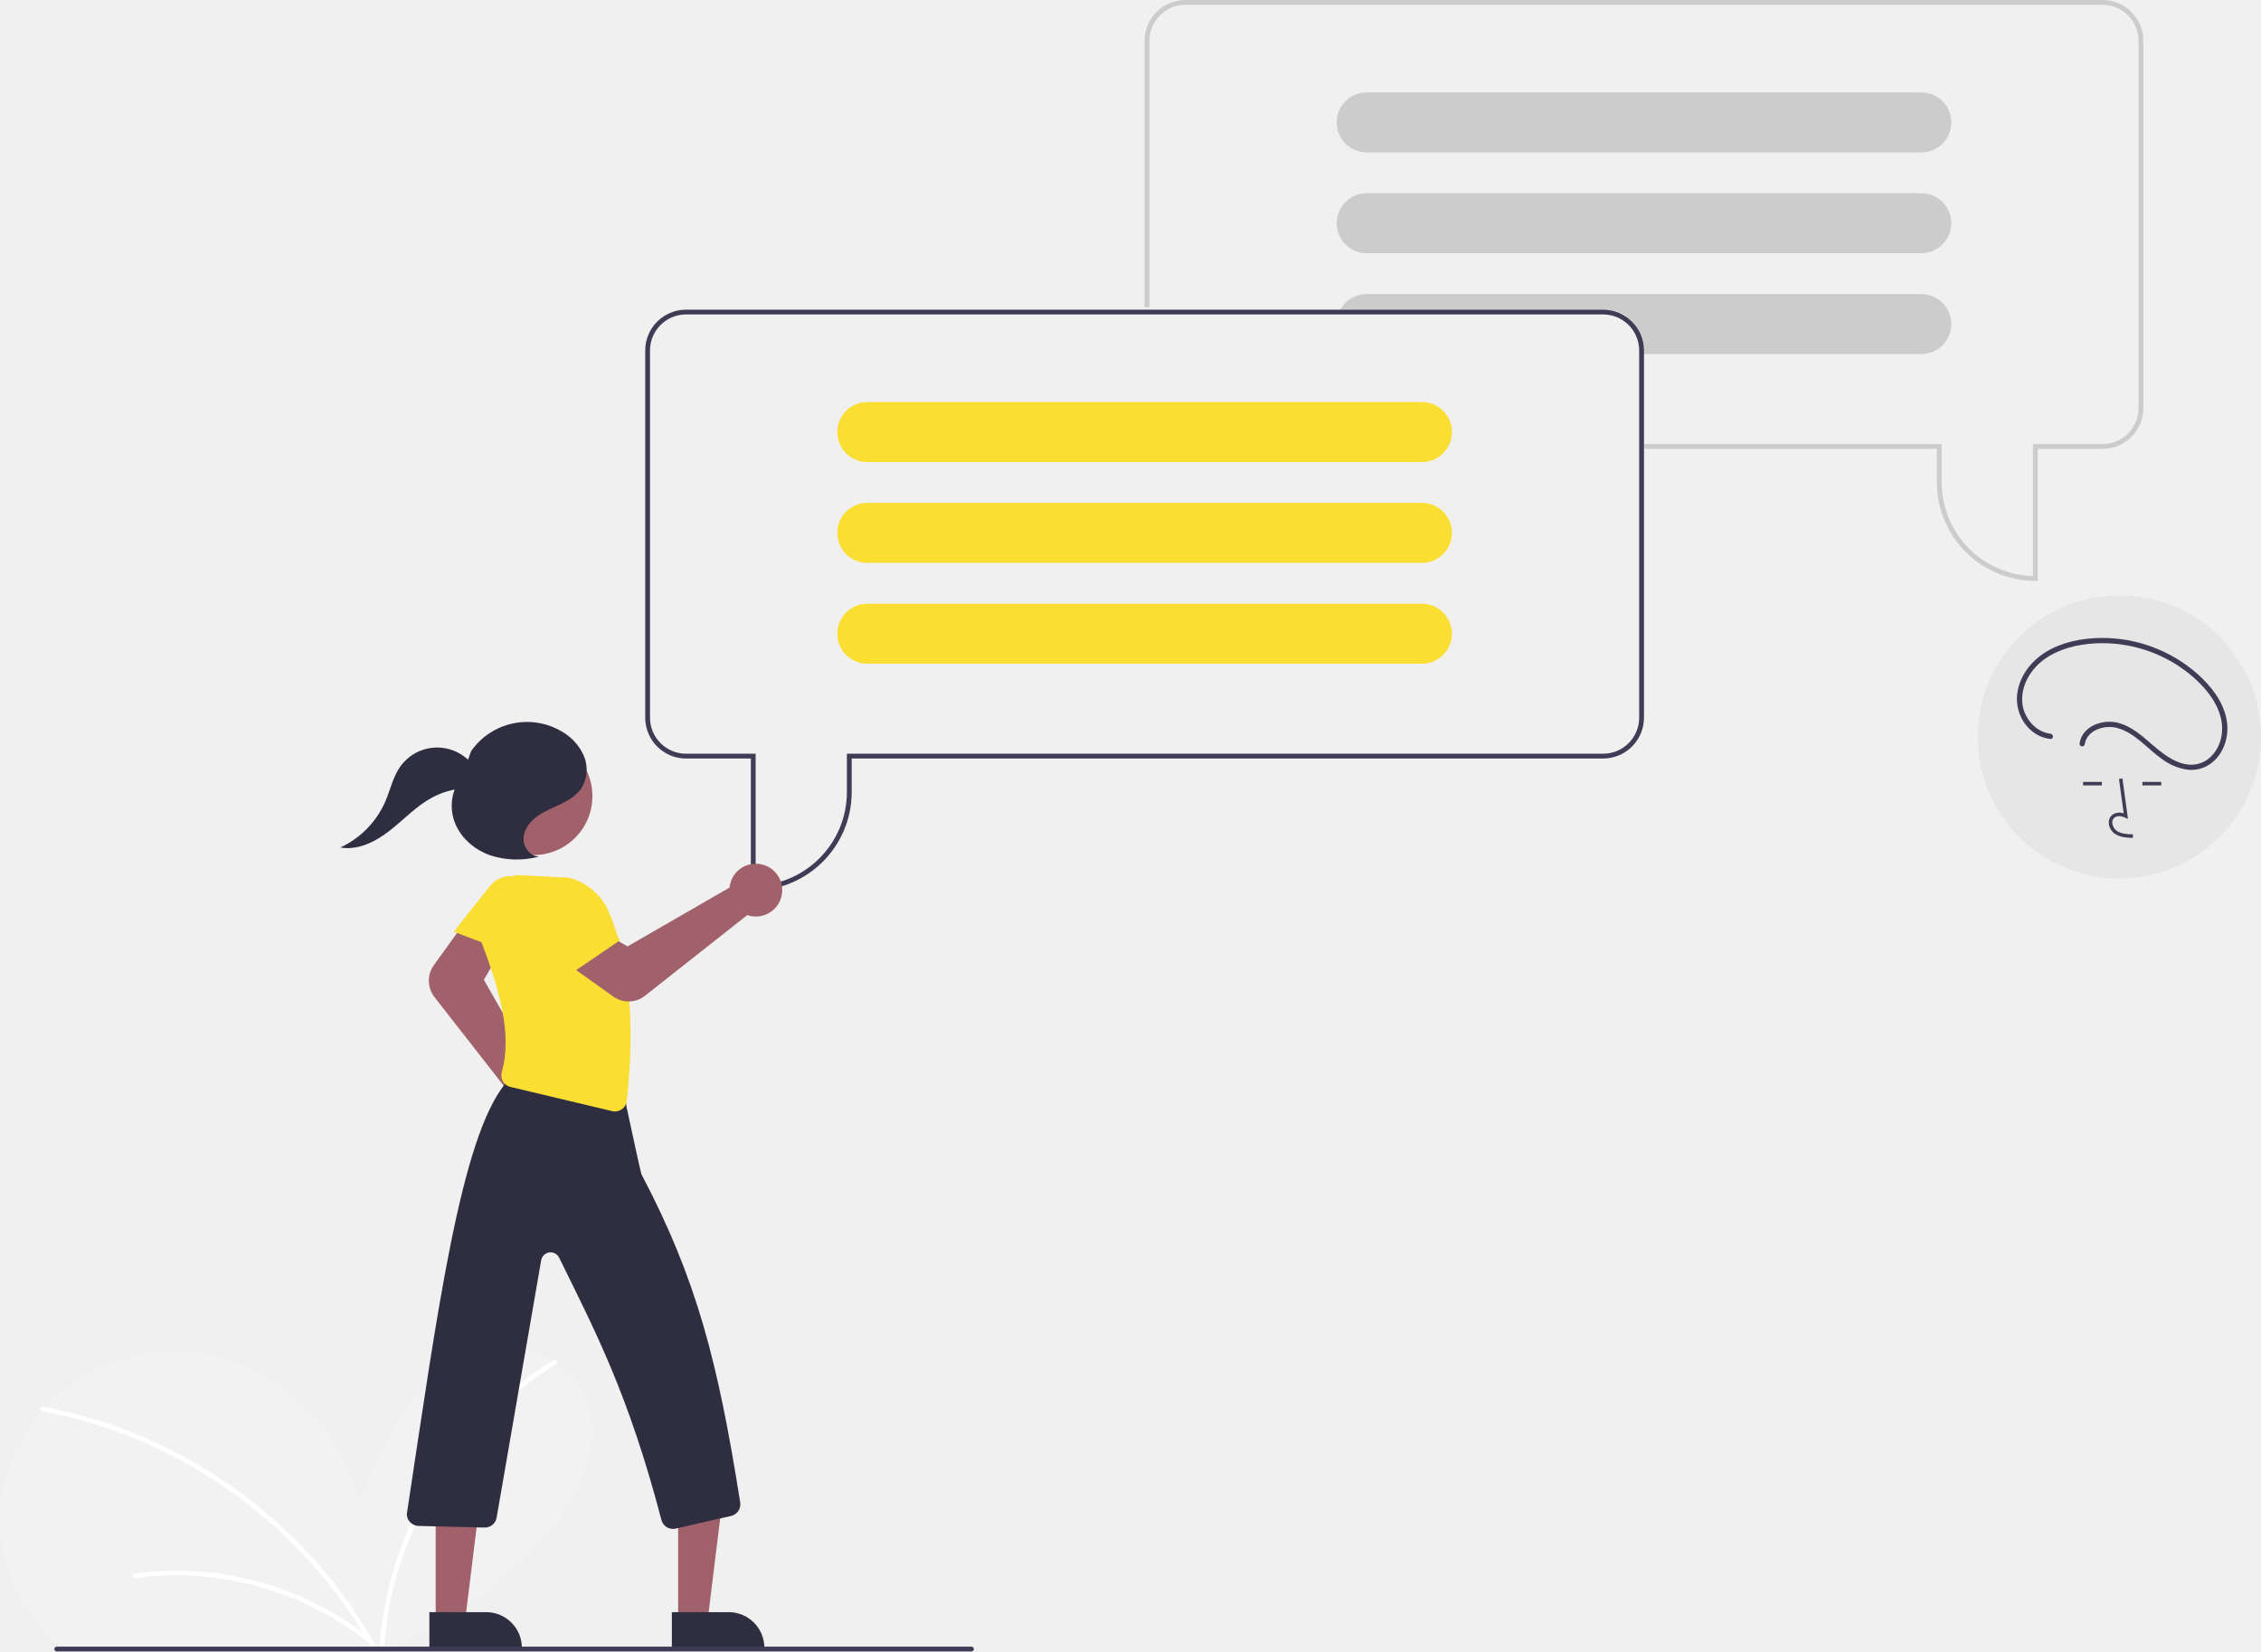
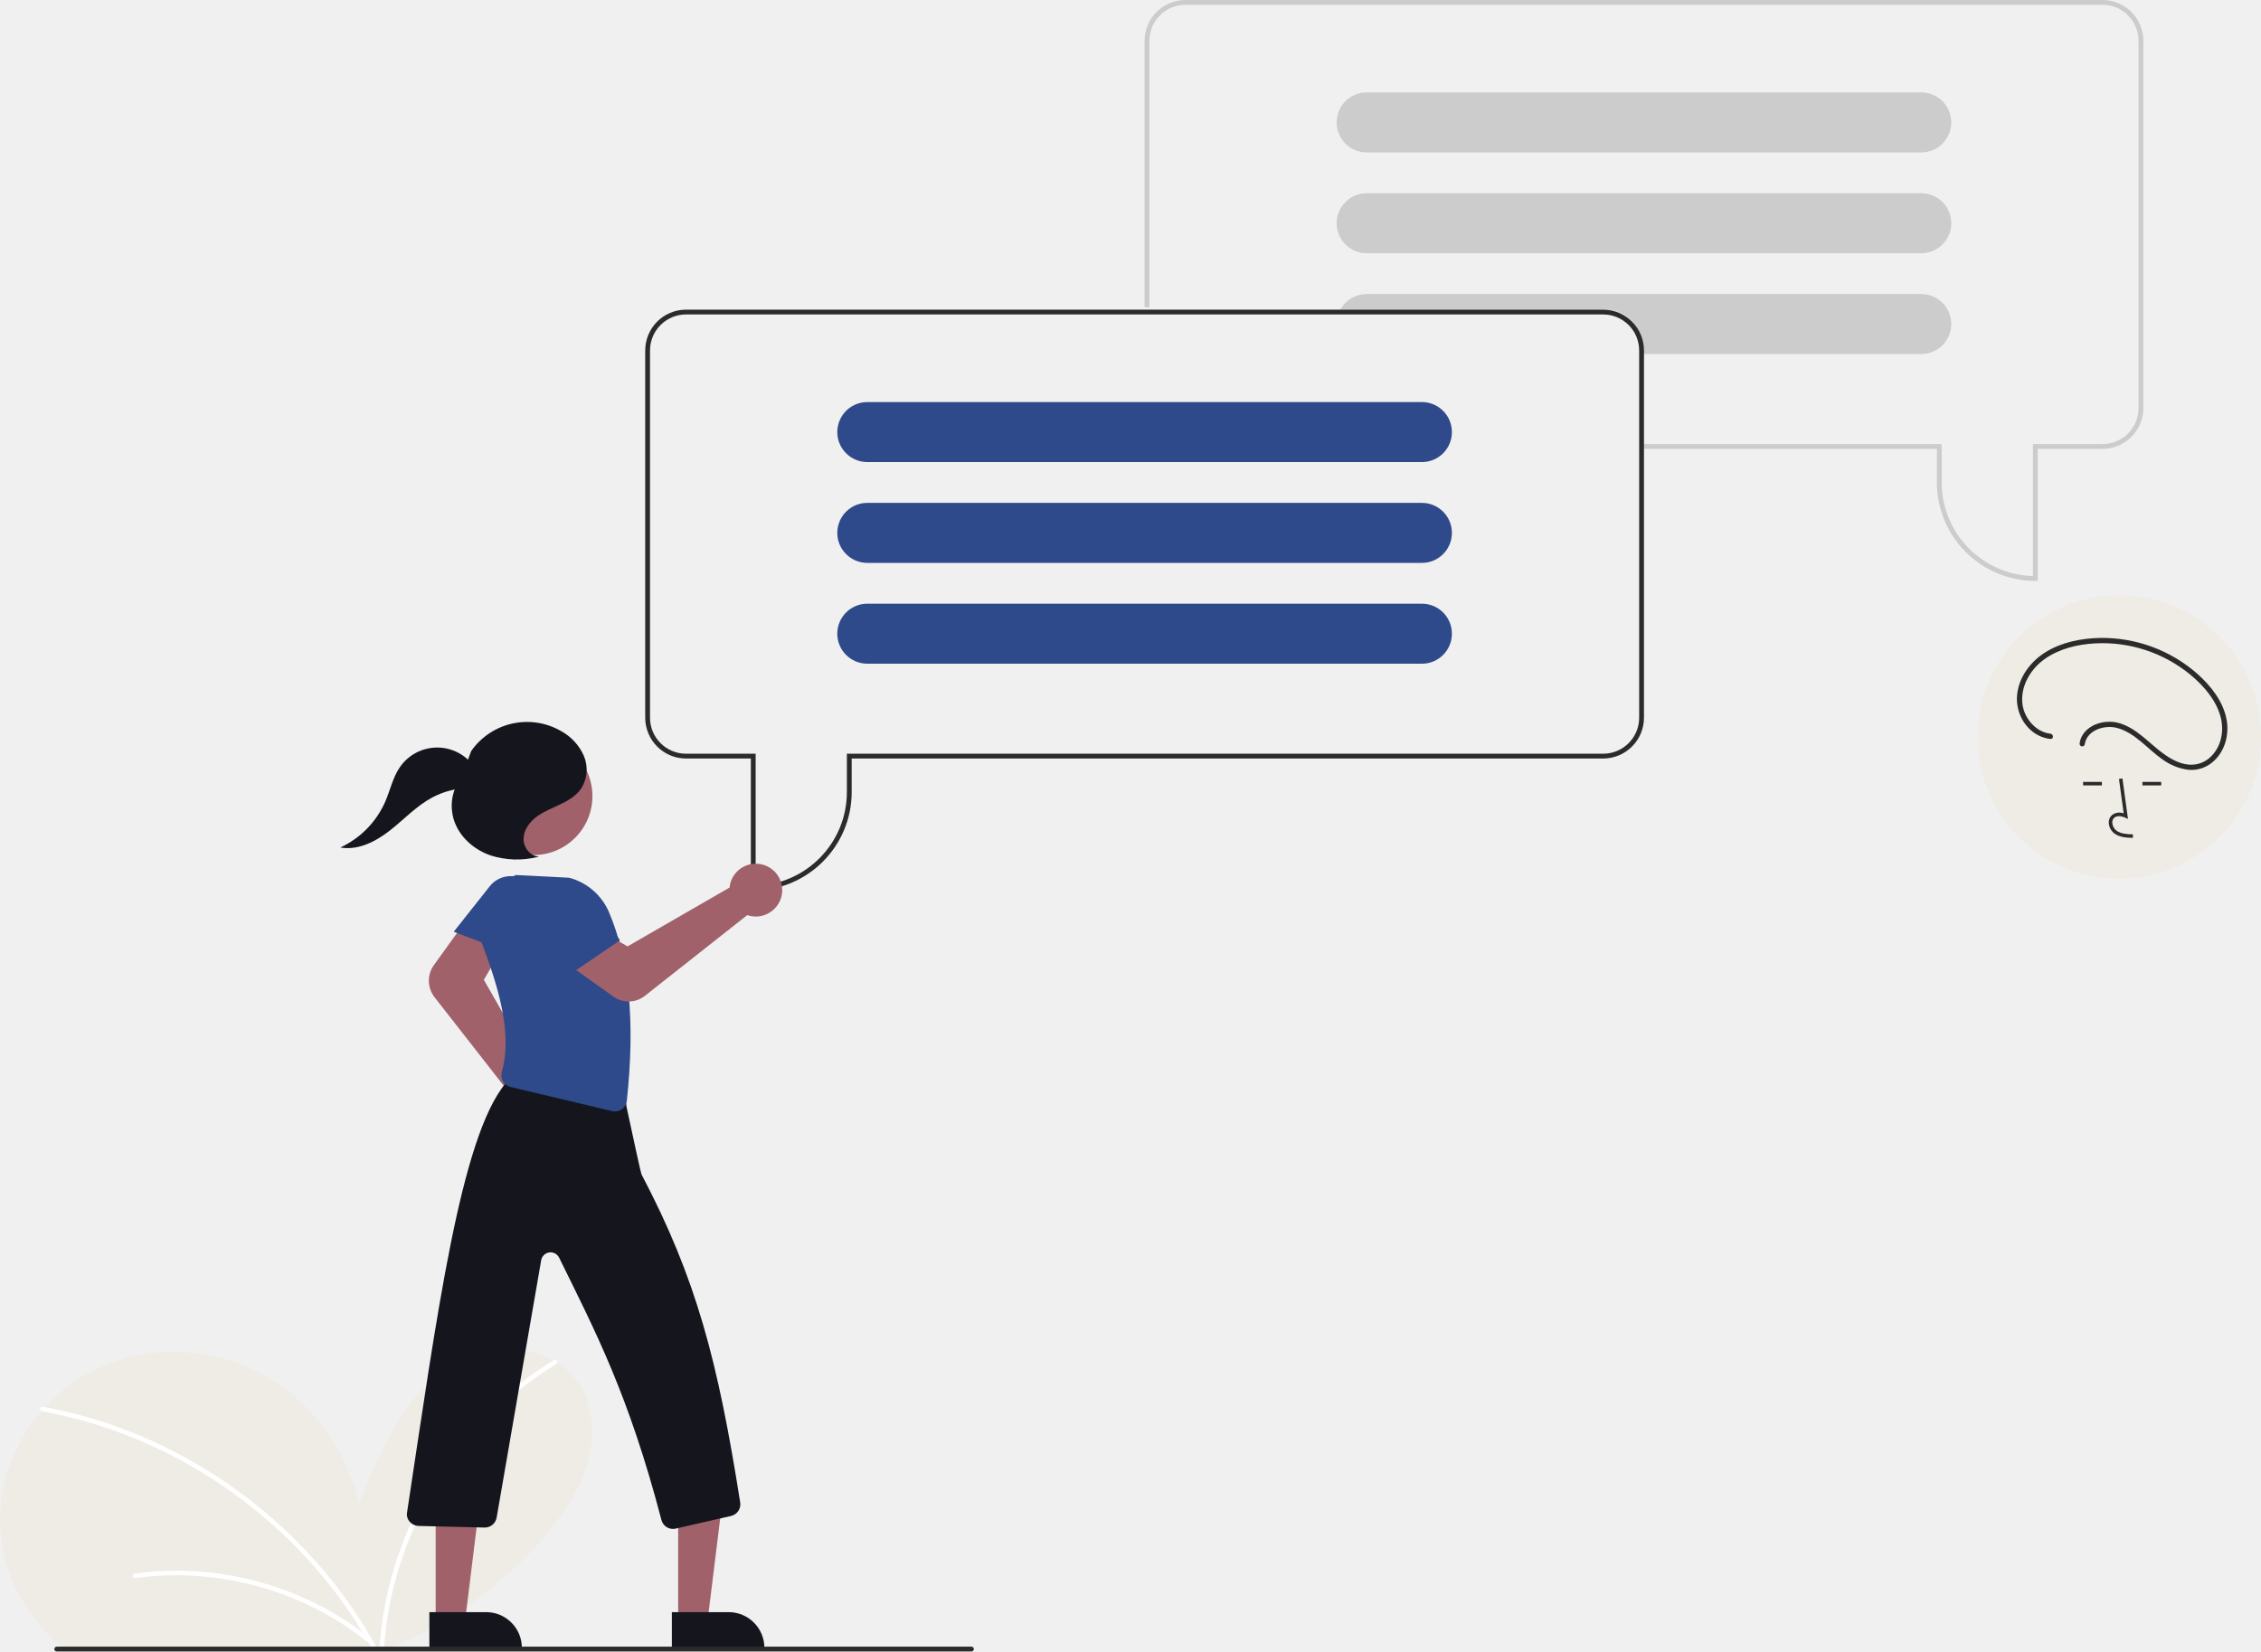
<svg xmlns="http://www.w3.org/2000/svg" id="a4a50757-733b-48ab-9bd6-990578b011f6" data-name="Layer 1" width="941.739" height="688" viewBox="0 0 941.739 688">
-   <path d="M977.87,348h-1a41.047,41.047,0,0,1-41-41V293h-122v-2h124v16a39.047,39.047,0,0,0,38,38.987V291h29a15.017,15.017,0,0,0,15-15V123a15.017,15.017,0,0,0-15-15h-382a15.017,15.017,0,0,0-15,15V234h-2V123a17.019,17.019,0,0,1,17-17h382a17.019,17.019,0,0,1,17,17V276a17.019,17.019,0,0,1-17,17h-27Z" transform="translate(-129.1304 -106)" fill="#ccc" />
-   <path d="M941.85,156.51a12.497,12.497,0,0,0-12.48-12.01h-231a12.5,12.5,0,0,0,0,25h231a12.517,12.517,0,0,0,12.5-12.5A4.011,4.011,0,0,0,941.85,156.51Z" transform="translate(-129.1304 -106)" fill="#ccc" />
-   <path d="M941.85,198.51a12.497,12.497,0,0,0-12.48-12.01h-231a12.5,12.5,0,0,0,0,25h231a12.517,12.517,0,0,0,12.5-12.5A4.011,4.011,0,0,0,941.85,198.51Z" transform="translate(-129.1304 -106)" fill="#ccc" />
-   <path d="M941.85,240.51a12.497,12.497,0,0,0-12.48-12.01h-231a12.491,12.491,0,0,0-9.6,4.5,13.065,13.065,0,0,0-1.36,2h110.46a15.018,15.018,0,0,1,15,15v3.5h116.5a12.517,12.517,0,0,0,12.5-12.5A4.011,4.011,0,0,0,941.85,240.51Z" transform="translate(-129.1304 -106)" fill="#ccc" />
-   <path d="M153.648,790.705c.544.447,1.088.874,1.645,1.295H292.697q1.535-.632,3.057-1.295A161.801,161.801,0,0,0,335.828,765.755c8.012-6.788,15.383-13.796,20.727-20.364,7.455-9.165,14.321-19.153,17.514-30.533,3.187-11.38,2.235-24.425-4.884-33.862a30.309,30.309,0,0,0-7.999-7.326c-.512-.324-1.03-.635-1.561-.926a39.856,39.856,0,0,0-28.92-3.478c-13.764,3.556-25.202,13.485-33.363,25.131-8.161,11.639-13.459,25.008-18.68,38.228-5.298-23.596-21.342-44.73-43.014-55.476-21.666-10.745-48.584-10.616-69.79,1.023a70.141,70.141,0,0,0-17.844,14.055c-.511.551-1.01,1.114-1.503,1.684-10.344,11.976-16.814,27.314-17.345,43.131A67.606,67.606,0,0,0,153.648,790.705Z" transform="translate(-129.1304 -106)" fill="#f2f2f2" />
+   <path d="M977.87,348h-1a41.047,41.047,0,0,1-41-41V293h-122v-2h124v16a39.047,39.047,0,0,0,38,38.987V291h29a15.017,15.017,0,0,0,15-15V123a15.017,15.017,0,0,0-15-15h-382a15.017,15.017,0,0,0-15,15V234h-2V123a17.019,17.019,0,0,1,17-17h382a17.019,17.019,0,0,1,17,17V276a17.019,17.019,0,0,1-17,17h-27Z" transform="translate(-129.1304 -106)" fill="#2b2b2b" fill-opacity="0.18" />
+   <path d="M941.85,156.51a12.497,12.497,0,0,0-12.48-12.01h-231a12.5,12.5,0,0,0,0,25h231a12.517,12.517,0,0,0,12.5-12.5A4.011,4.011,0,0,0,941.85,156.51Z" transform="translate(-129.1304 -106)" fill="#2b2b2b" fill-opacity="0.18" />
+   <path d="M941.85,198.51a12.497,12.497,0,0,0-12.48-12.01h-231a12.5,12.5,0,0,0,0,25h231a12.517,12.517,0,0,0,12.5-12.5A4.011,4.011,0,0,0,941.85,198.51Z" transform="translate(-129.1304 -106)" fill="#2b2b2b" fill-opacity="0.18" />
+   <path d="M941.85,240.51a12.497,12.497,0,0,0-12.48-12.01h-231a12.491,12.491,0,0,0-9.6,4.5,13.065,13.065,0,0,0-1.36,2h110.46a15.018,15.018,0,0,1,15,15v3.5h116.5a12.517,12.517,0,0,0,12.5-12.5A4.011,4.011,0,0,0,941.85,240.51Z" transform="translate(-129.1304 -106)" fill="#2b2b2b" fill-opacity="0.18" />
+   <path d="M153.648,790.705c.544.447,1.088.874,1.645,1.295H292.697q1.535-.632,3.057-1.295A161.801,161.801,0,0,0,335.828,765.755c8.012-6.788,15.383-13.796,20.727-20.364,7.455-9.165,14.321-19.153,17.514-30.533,3.187-11.38,2.235-24.425-4.884-33.862a30.309,30.309,0,0,0-7.999-7.326c-.512-.324-1.03-.635-1.561-.926a39.856,39.856,0,0,0-28.92-3.478c-13.764,3.556-25.202,13.485-33.363,25.131-8.161,11.639-13.459,25.008-18.68,38.228-5.298-23.596-21.342-44.73-43.014-55.476-21.666-10.745-48.584-10.616-69.79,1.023a70.141,70.141,0,0,0-17.844,14.055c-.511.551-1.01,1.114-1.503,1.684-10.344,11.976-16.814,27.314-17.345,43.131A67.606,67.606,0,0,0,153.648,790.705Z" transform="translate(-129.1304 -106)" fill="#efebe5" />
  <path d="M287.205,792h1.943c.026-.434.058-.861.097-1.295a145.203,145.203,0,0,1,4.249-25.092,154.683,154.683,0,0,1,24.814-52.114A148.065,148.065,0,0,1,360.732,674.338a.92.92,0,0,0,.453-.667.969.969,0,0,0-1.431-1.01,1.464,1.464,0,0,0-.129.084,146.678,146.678,0,0,0-25.986,20.157,156.031,156.031,0,0,0-33.493,48.014,151.299,151.299,0,0,0-12.838,49.789C287.269,791.139,287.237,791.573,287.205,792Z" transform="translate(-129.1304 -106)" fill="#fff" />
  <path d="M146.51,693.912a.12.12,0,0,0,.045.013c1.418.259,2.844.531,4.256.823a192.264,192.264,0,0,1,33.894,10.292,200.016,200.016,0,0,1,31.414,16.193,203.241,203.241,0,0,1,28.143,21.426,199.186,199.186,0,0,1,23.959,25.986A192.68,192.68,0,0,1,282.865,790.705c.246.427.486.861.726,1.295H285.812c-.233-.434-.473-.868-.719-1.295A194.262,194.262,0,0,0,266.97,763.935a201.333,201.333,0,0,0-24.814-25.746,205.867,205.867,0,0,0-28.745-20.908,201.988,201.988,0,0,0-32.074-15.649,192.434,192.434,0,0,0-33.325-9.405c-.317-.058-.628-.117-.946-.175C145.856,691.832,145.338,693.659,146.51,693.912Z" transform="translate(-129.1304 -106)" fill="#fff" />
  <path d="M185.149,761.525a128.393,128.393,0,0,1,40.705.918,131.058,131.058,0,0,1,38.326,13.4,126.431,126.431,0,0,1,19.126,12.636c.977.78-.406,2.147-1.374,1.374a125.531,125.531,0,0,0-34.838-19.584,129.312,129.312,0,0,0-38.904-7.892,123.76,123.76,0,0,0-22.525,1.022,1.006,1.006,0,0,1-1.195-.679.978.978,0,0,1,.679-1.195Z" transform="translate(-129.1304 -106)" fill="#fff" />
-   <path d="M796.87,235h-382a17.024,17.024,0,0,0-17,17V405a17.024,17.024,0,0,0,17,17h27v55h1a41.043,41.043,0,0,0,41-41V422h313a17.024,17.024,0,0,0,17-17V252A17.024,17.024,0,0,0,796.87,235Zm15,170a15.018,15.018,0,0,1-15,15h-315v16a39.057,39.057,0,0,1-38,38.99V420h-29a15.018,15.018,0,0,1-15-15V252a15.018,15.018,0,0,1,15-15h382a15.018,15.018,0,0,1,15,15Z" transform="translate(-129.1304 -106)" fill="#3f3d56" />
-   <path d="M721.37,273.5h-231a12.497,12.497,0,0,0-12.48,12.01,4.011,4.011,0,0,0-.02.49,12.518,12.518,0,0,0,12.5,12.5h231a12.5,12.5,0,0,0,0-25Z" transform="translate(-129.1304 -106)" fill="#fade32" />
-   <path d="M721.37,315.5h-231a12.497,12.497,0,0,0-12.48,12.01,4.011,4.011,0,0,0-.02.49,12.518,12.518,0,0,0,12.5,12.5h231a12.5,12.5,0,1,0,0-25Z" transform="translate(-129.1304 -106)" fill="#fade32" />
-   <path d="M721.37,357.5h-231a12.497,12.497,0,0,0-12.48,12.01,4.011,4.011,0,0,0-.02.49,12.518,12.518,0,0,0,12.5,12.5h231a12.5,12.5,0,1,0,0-25Z" transform="translate(-129.1304 -106)" fill="#fade32" />
+   <path d="M796.87,235h-382a17.024,17.024,0,0,0-17,17V405a17.024,17.024,0,0,0,17,17h27v55h1a41.043,41.043,0,0,0,41-41V422h313a17.024,17.024,0,0,0,17-17V252A17.024,17.024,0,0,0,796.87,235Zm15,170a15.018,15.018,0,0,1-15,15h-315v16a39.057,39.057,0,0,1-38,38.99V420h-29a15.018,15.018,0,0,1-15-15V252a15.018,15.018,0,0,1,15-15h382a15.018,15.018,0,0,1,15,15Z" transform="translate(-129.1304 -106)" fill="#2b2b2b" />
+   <path d="M721.37,273.5h-231a12.497,12.497,0,0,0-12.48,12.01,4.011,4.011,0,0,0-.02.49,12.518,12.518,0,0,0,12.5,12.5h231a12.5,12.5,0,0,0,0-25Z" transform="translate(-129.1304 -106)" fill="#2e4a8a" />
+   <path d="M721.37,315.5h-231a12.497,12.497,0,0,0-12.48,12.01,4.011,4.011,0,0,0-.02.49,12.518,12.518,0,0,0,12.5,12.5h231a12.5,12.5,0,1,0,0-25Z" transform="translate(-129.1304 -106)" fill="#2e4a8a" />
+   <path d="M721.37,357.5h-231a12.497,12.497,0,0,0-12.48,12.01,4.011,4.011,0,0,0-.02.49,12.518,12.518,0,0,0,12.5,12.5h231a12.5,12.5,0,1,0,0-25Z" transform="translate(-129.1304 -106)" fill="#2e4a8a" />
  <path d="M353.856,578.72a10.706,10.706,0,0,1-1.347-.084,11.003,11.003,0,0,1-9.36-13.49,10.507,10.507,0,0,1,.311-1.035L310.096,521.397a11.149,11.149,0,0,1-.26-13.309l11.687-16.232,15.275,11.785-6.137,10.542,24.303,42.599a10.588,10.588,0,0,1,1.451.236,11.003,11.003,0,0,1-2.559,21.701Z" transform="translate(-129.1304 -106)" fill="#a0616a" />
  <polygon points="282.467 675.118 294.727 675.117 300.559 627.829 282.465 627.83 282.467 675.118" fill="#a0616a" />
-   <path d="M408.97,777.614h38.531a0,0,0,0,1,0,0v14.887a0,0,0,0,1,0,0H423.857A14.887,14.887,0,0,1,408.97,777.614v0A0,0,0,0,1,408.97,777.614Z" transform="translate(727.3768 1464.095) rotate(179.9974)" fill="#2f2e41" />
+   <path d="M408.97,777.614h38.531a0,0,0,0,1,0,0v14.887a0,0,0,0,1,0,0H423.857A14.887,14.887,0,0,1,408.97,777.614v0A0,0,0,0,1,408.97,777.614Z" transform="translate(727.3768 1464.095) rotate(179.9974)" fill="#15161d" />
  <polygon points="181.467 675.118 193.727 675.117 199.559 627.829 181.465 627.83 181.467 675.118" fill="#a0616a" />
-   <path d="M307.97,777.614h38.531a0,0,0,0,1,0,0v14.887a0,0,0,0,1,0,0H322.857A14.887,14.887,0,0,1,307.97,777.614v0A0,0,0,0,1,307.97,777.614Z" transform="translate(525.3768 1464.1) rotate(179.9974)" fill="#2f2e41" />
-   <path d="M318.122,494.159l27.525,10.459,6.72-18.667a11.168,11.168,0,0,0-5.002-13.499h0a11.168,11.168,0,0,0-14.262,2.784Z" transform="translate(-129.1304 -106)" fill="#fade32" />
-   <path d="M409.418,742.945a4.953,4.953,0,0,1-4.792-3.726C390.9,686.708,376.963,660.388,362.019,629.953a3.974,3.974,0,0,0-7.495,1.156L336,738.158a4.982,4.982,0,0,1-5.035,4.218l-27.501-.67a4.933,4.933,0,0,1-3.538-1.601,4.484,4.484,0,0,1-1.304-3.647c12.456-82.145,22.263-156.501,41.123-179.185a6.684,6.684,0,0,1,1.775-1.207l-.572-.088c-.164-.025-.599-.092-.604-.53l-.005-.423.43-.082a5.57,5.57,0,0,1,2.021.304l43.044,6.625a4.972,4.972,0,0,1,4.214,5.024c2.34,10.947,5.926,27.471,6.247,28.285,22.966,43.662,31.877,78.043,41.14,136.752a4.986,4.986,0,0,1-3.812,5.619L410.539,742.818A5.029,5.029,0,0,1,409.418,742.945Z" transform="translate(-129.1304 -106)" fill="#2f2e41" />
-   <path d="M385.262,569.031a4.95,4.95,0,0,1-1.147-.135l-42.378-10.081a4.884,4.884,0,0,1-3.116-2.309,5.122,5.122,0,0,1-.484-3.983c4.57-15.843-1.422-35.483-8.579-54.346a26.005,26.005,0,0,1,14.219-27.588l.115-.056,22.25,1.123a24.992,24.992,0,0,1,16.567,14.18c8.576,20.071,11.031,45.825,7.506,78.735a4.986,4.986,0,0,1-4.953,4.461Z" transform="translate(-129.1304 -106)" fill="#fade32" />
+   <path d="M307.97,777.614h38.531a0,0,0,0,1,0,0v14.887a0,0,0,0,1,0,0H322.857A14.887,14.887,0,0,1,307.97,777.614v0A0,0,0,0,1,307.97,777.614Z" transform="translate(525.3768 1464.1) rotate(179.9974)" fill="#15161d" />
+   <path d="M318.122,494.159l27.525,10.459,6.72-18.667a11.168,11.168,0,0,0-5.002-13.499h0a11.168,11.168,0,0,0-14.262,2.784Z" transform="translate(-129.1304 -106)" fill="#2e4a8a" />
+   <path d="M409.418,742.945a4.953,4.953,0,0,1-4.792-3.726C390.9,686.708,376.963,660.388,362.019,629.953a3.974,3.974,0,0,0-7.495,1.156L336,738.158a4.982,4.982,0,0,1-5.035,4.218l-27.501-.67a4.933,4.933,0,0,1-3.538-1.601,4.484,4.484,0,0,1-1.304-3.647c12.456-82.145,22.263-156.501,41.123-179.185a6.684,6.684,0,0,1,1.775-1.207l-.572-.088c-.164-.025-.599-.092-.604-.53l-.005-.423.43-.082a5.57,5.57,0,0,1,2.021.304l43.044,6.625a4.972,4.972,0,0,1,4.214,5.024c2.34,10.947,5.926,27.471,6.247,28.285,22.966,43.662,31.877,78.043,41.14,136.752a4.986,4.986,0,0,1-3.812,5.619L410.539,742.818A5.029,5.029,0,0,1,409.418,742.945Z" transform="translate(-129.1304 -106)" fill="#15161d" />
+   <path d="M385.262,569.031a4.95,4.95,0,0,1-1.147-.135l-42.378-10.081a4.884,4.884,0,0,1-3.116-2.309,5.122,5.122,0,0,1-.484-3.983c4.57-15.843-1.422-35.483-8.579-54.346a26.005,26.005,0,0,1,14.219-27.588l.115-.056,22.25,1.123a24.992,24.992,0,0,1,16.567,14.18c8.576,20.071,11.031,45.825,7.506,78.735a4.986,4.986,0,0,1-4.953,4.461Z" transform="translate(-129.1304 -106)" fill="#2e4a8a" />
  <path d="M390.963,523.217a10.863,10.863,0,0,1-6.313-2.007l-16.414-11.699,11.711-15.332,10.572,6.086,42.481-24.507a10.571,10.571,0,0,1,.229-1.452,11,11,0,1,1,8.191,13.226,10.516,10.516,0,0,1-1.036-.306l-42.674,33.666A10.886,10.886,0,0,1,390.963,523.217Z" transform="translate(-129.1304 -106)" fill="#a0616a" />
-   <path d="M363.028,514.285,387.377,497.728l-11.443-16.207a11.168,11.168,0,0,0-13.929-3.64h0a11.168,11.168,0,0,0-5.894,13.283Z" transform="translate(-129.1304 -106)" fill="#fade32" />
+   <path d="M363.028,514.285,387.377,497.728l-11.443-16.207a11.168,11.168,0,0,0-13.929-3.64h0a11.168,11.168,0,0,0-5.894,13.283Z" transform="translate(-129.1304 -106)" fill="#2e4a8a" />
  <circle cx="222.188" cy="331.661" r="24.561" fill="#a0616a" />
-   <path d="M353.569,462.79c-3.686-.016-6.53-3.897-6.365-7.58s2.639-6.923,5.619-9.093,6.475-3.492,9.798-5.087,6.617-3.586,8.669-6.648a14.716,14.716,0,0,0,1.023-13.504,21.669,21.669,0,0,0-9.333-10.224,28.378,28.378,0,0,0-37.607,8.25l-4.208,11.458c-4.288,5.156-4.968,12.813-2.332,18.98s8.248,10.806,14.581,13.011a35.794,35.794,0,0,0,19.841.595" transform="translate(-129.1304 -106)" fill="#2f2e41" />
-   <path d="M327.03,426.017a18.849,18.849,0,0,0-31.292-.502c-2.955,4.25-4.027,9.49-6.059,14.251a37.768,37.768,0,0,1-18.797,19.303c7.377,1.297,14.727-2.456,20.625-7.073s11.085-10.254,17.69-13.786a33.289,33.289,0,0,1,16.918-3.886" transform="translate(-129.1304 -106)" fill="#2f2e41" />
-   <path d="M533.763,794h-381a1,1,0,1,1,0-2h381a1,1,0,0,1,0,2Z" transform="translate(-129.1304 -106)" fill="#3f3d56" />
-   <circle cx="882.739" cy="307" r="59" fill="#e6e6e6" />
-   <path d="M1017.496,455.052c-2.403-.067-5.394-.151-7.696-1.833a5.911,5.911,0,0,1-2.326-4.413,3.976,3.976,0,0,1,1.352-3.265,5.13,5.13,0,0,1,4.853-.699l-1.962-14.336,1.44-.197,2.306,16.854-1.202-.552c-1.394-.639-3.308-.965-4.497.04a2.554,2.554,0,0,0-.838,2.104,4.467,4.467,0,0,0,1.73,3.291c1.792,1.309,4.176,1.478,6.88,1.554Z" transform="translate(-129.1304 -106)" fill="#3f3d56" />
-   <rect x="867.638" y="325.742" width="7.828" height="1.454" fill="#3f3d56" />
-   <rect x="892.348" y="325.742" width="7.828" height="1.454" fill="#3f3d56" />
-   <path d="M983.168,411.671c-6.304-.719-11.186-6.759-11.723-12.888-.638-7.291,3.608-14.216,9.433-18.307,6.092-4.279,13.682-6.065,21.025-6.459a57.784,57.784,0,0,1,39.498,13.019c5.503,4.57,10.642,10.392,12.589,17.424,1.692,6.107.315,13.025-4.597,17.302a11.611,11.611,0,0,1-8.91,2.743c-3.811-.396-7.327-2.4-10.371-4.613-5.921-4.305-10.781-10.302-17.995-12.552-5.289-1.649-12.153-.198-15.385,4.585a8.706,8.706,0,0,0-1.39,3.647,1.129,1.129,0,0,0,.761,1.341,1.097,1.097,0,0,0,1.341-.761c.849-6.024,8.256-8.272,13.454-6.897,7.579,2.006,12.667,8.769,18.885,13.066a22.949,22.949,0,0,0,10.998,4.39,13.656,13.656,0,0,0,9.596-2.948c5.312-4.195,7.344-11.41,6.169-17.906-1.36-7.522-6.423-13.969-11.978-18.961a59.919,59.919,0,0,0-40.949-15.127c-7.684.177-15.702,1.763-22.323,5.824-6.421,3.94-11.385,10.531-12.033,18.192-.571,6.744,3.047,13.797,9.258,16.751a14.498,14.498,0,0,0,4.646,1.311c1.392.159,1.38-2.023,0-2.18Z" transform="translate(-129.1304 -106)" fill="#3f3d56" />
+   <path d="M353.569,462.79c-3.686-.016-6.53-3.897-6.365-7.58s2.639-6.923,5.619-9.093,6.475-3.492,9.798-5.087,6.617-3.586,8.669-6.648a14.716,14.716,0,0,0,1.023-13.504,21.669,21.669,0,0,0-9.333-10.224,28.378,28.378,0,0,0-37.607,8.25l-4.208,11.458c-4.288,5.156-4.968,12.813-2.332,18.98s8.248,10.806,14.581,13.011a35.794,35.794,0,0,0,19.841.595" transform="translate(-129.1304 -106)" fill="#15161d" />
+   <path d="M327.03,426.017a18.849,18.849,0,0,0-31.292-.502c-2.955,4.25-4.027,9.49-6.059,14.251a37.768,37.768,0,0,1-18.797,19.303c7.377,1.297,14.727-2.456,20.625-7.073s11.085-10.254,17.69-13.786a33.289,33.289,0,0,1,16.918-3.886" transform="translate(-129.1304 -106)" fill="#15161d" />
+   <path d="M533.763,794h-381a1,1,0,1,1,0-2h381a1,1,0,0,1,0,2Z" transform="translate(-129.1304 -106)" fill="#2b2b2b" />
+   <circle cx="882.739" cy="307" r="59" fill="#efebe5" />
+   <path d="M1017.496,455.052c-2.403-.067-5.394-.151-7.696-1.833a5.911,5.911,0,0,1-2.326-4.413,3.976,3.976,0,0,1,1.352-3.265,5.13,5.13,0,0,1,4.853-.699l-1.962-14.336,1.44-.197,2.306,16.854-1.202-.552c-1.394-.639-3.308-.965-4.497.04a2.554,2.554,0,0,0-.838,2.104,4.467,4.467,0,0,0,1.73,3.291c1.792,1.309,4.176,1.478,6.88,1.554Z" transform="translate(-129.1304 -106)" fill="#2b2b2b" />
+   <rect x="867.638" y="325.742" width="7.828" height="1.454" fill="#2b2b2b" />
+   <rect x="892.348" y="325.742" width="7.828" height="1.454" fill="#2b2b2b" />
+   <path d="M983.168,411.671c-6.304-.719-11.186-6.759-11.723-12.888-.638-7.291,3.608-14.216,9.433-18.307,6.092-4.279,13.682-6.065,21.025-6.459a57.784,57.784,0,0,1,39.498,13.019c5.503,4.57,10.642,10.392,12.589,17.424,1.692,6.107.315,13.025-4.597,17.302a11.611,11.611,0,0,1-8.91,2.743c-3.811-.396-7.327-2.4-10.371-4.613-5.921-4.305-10.781-10.302-17.995-12.552-5.289-1.649-12.153-.198-15.385,4.585a8.706,8.706,0,0,0-1.39,3.647,1.129,1.129,0,0,0,.761,1.341,1.097,1.097,0,0,0,1.341-.761c.849-6.024,8.256-8.272,13.454-6.897,7.579,2.006,12.667,8.769,18.885,13.066a22.949,22.949,0,0,0,10.998,4.39,13.656,13.656,0,0,0,9.596-2.948c5.312-4.195,7.344-11.41,6.169-17.906-1.36-7.522-6.423-13.969-11.978-18.961a59.919,59.919,0,0,0-40.949-15.127c-7.684.177-15.702,1.763-22.323,5.824-6.421,3.94-11.385,10.531-12.033,18.192-.571,6.744,3.047,13.797,9.258,16.751a14.498,14.498,0,0,0,4.646,1.311c1.392.159,1.38-2.023,0-2.18Z" transform="translate(-129.1304 -106)" fill="#2b2b2b" />
</svg>
